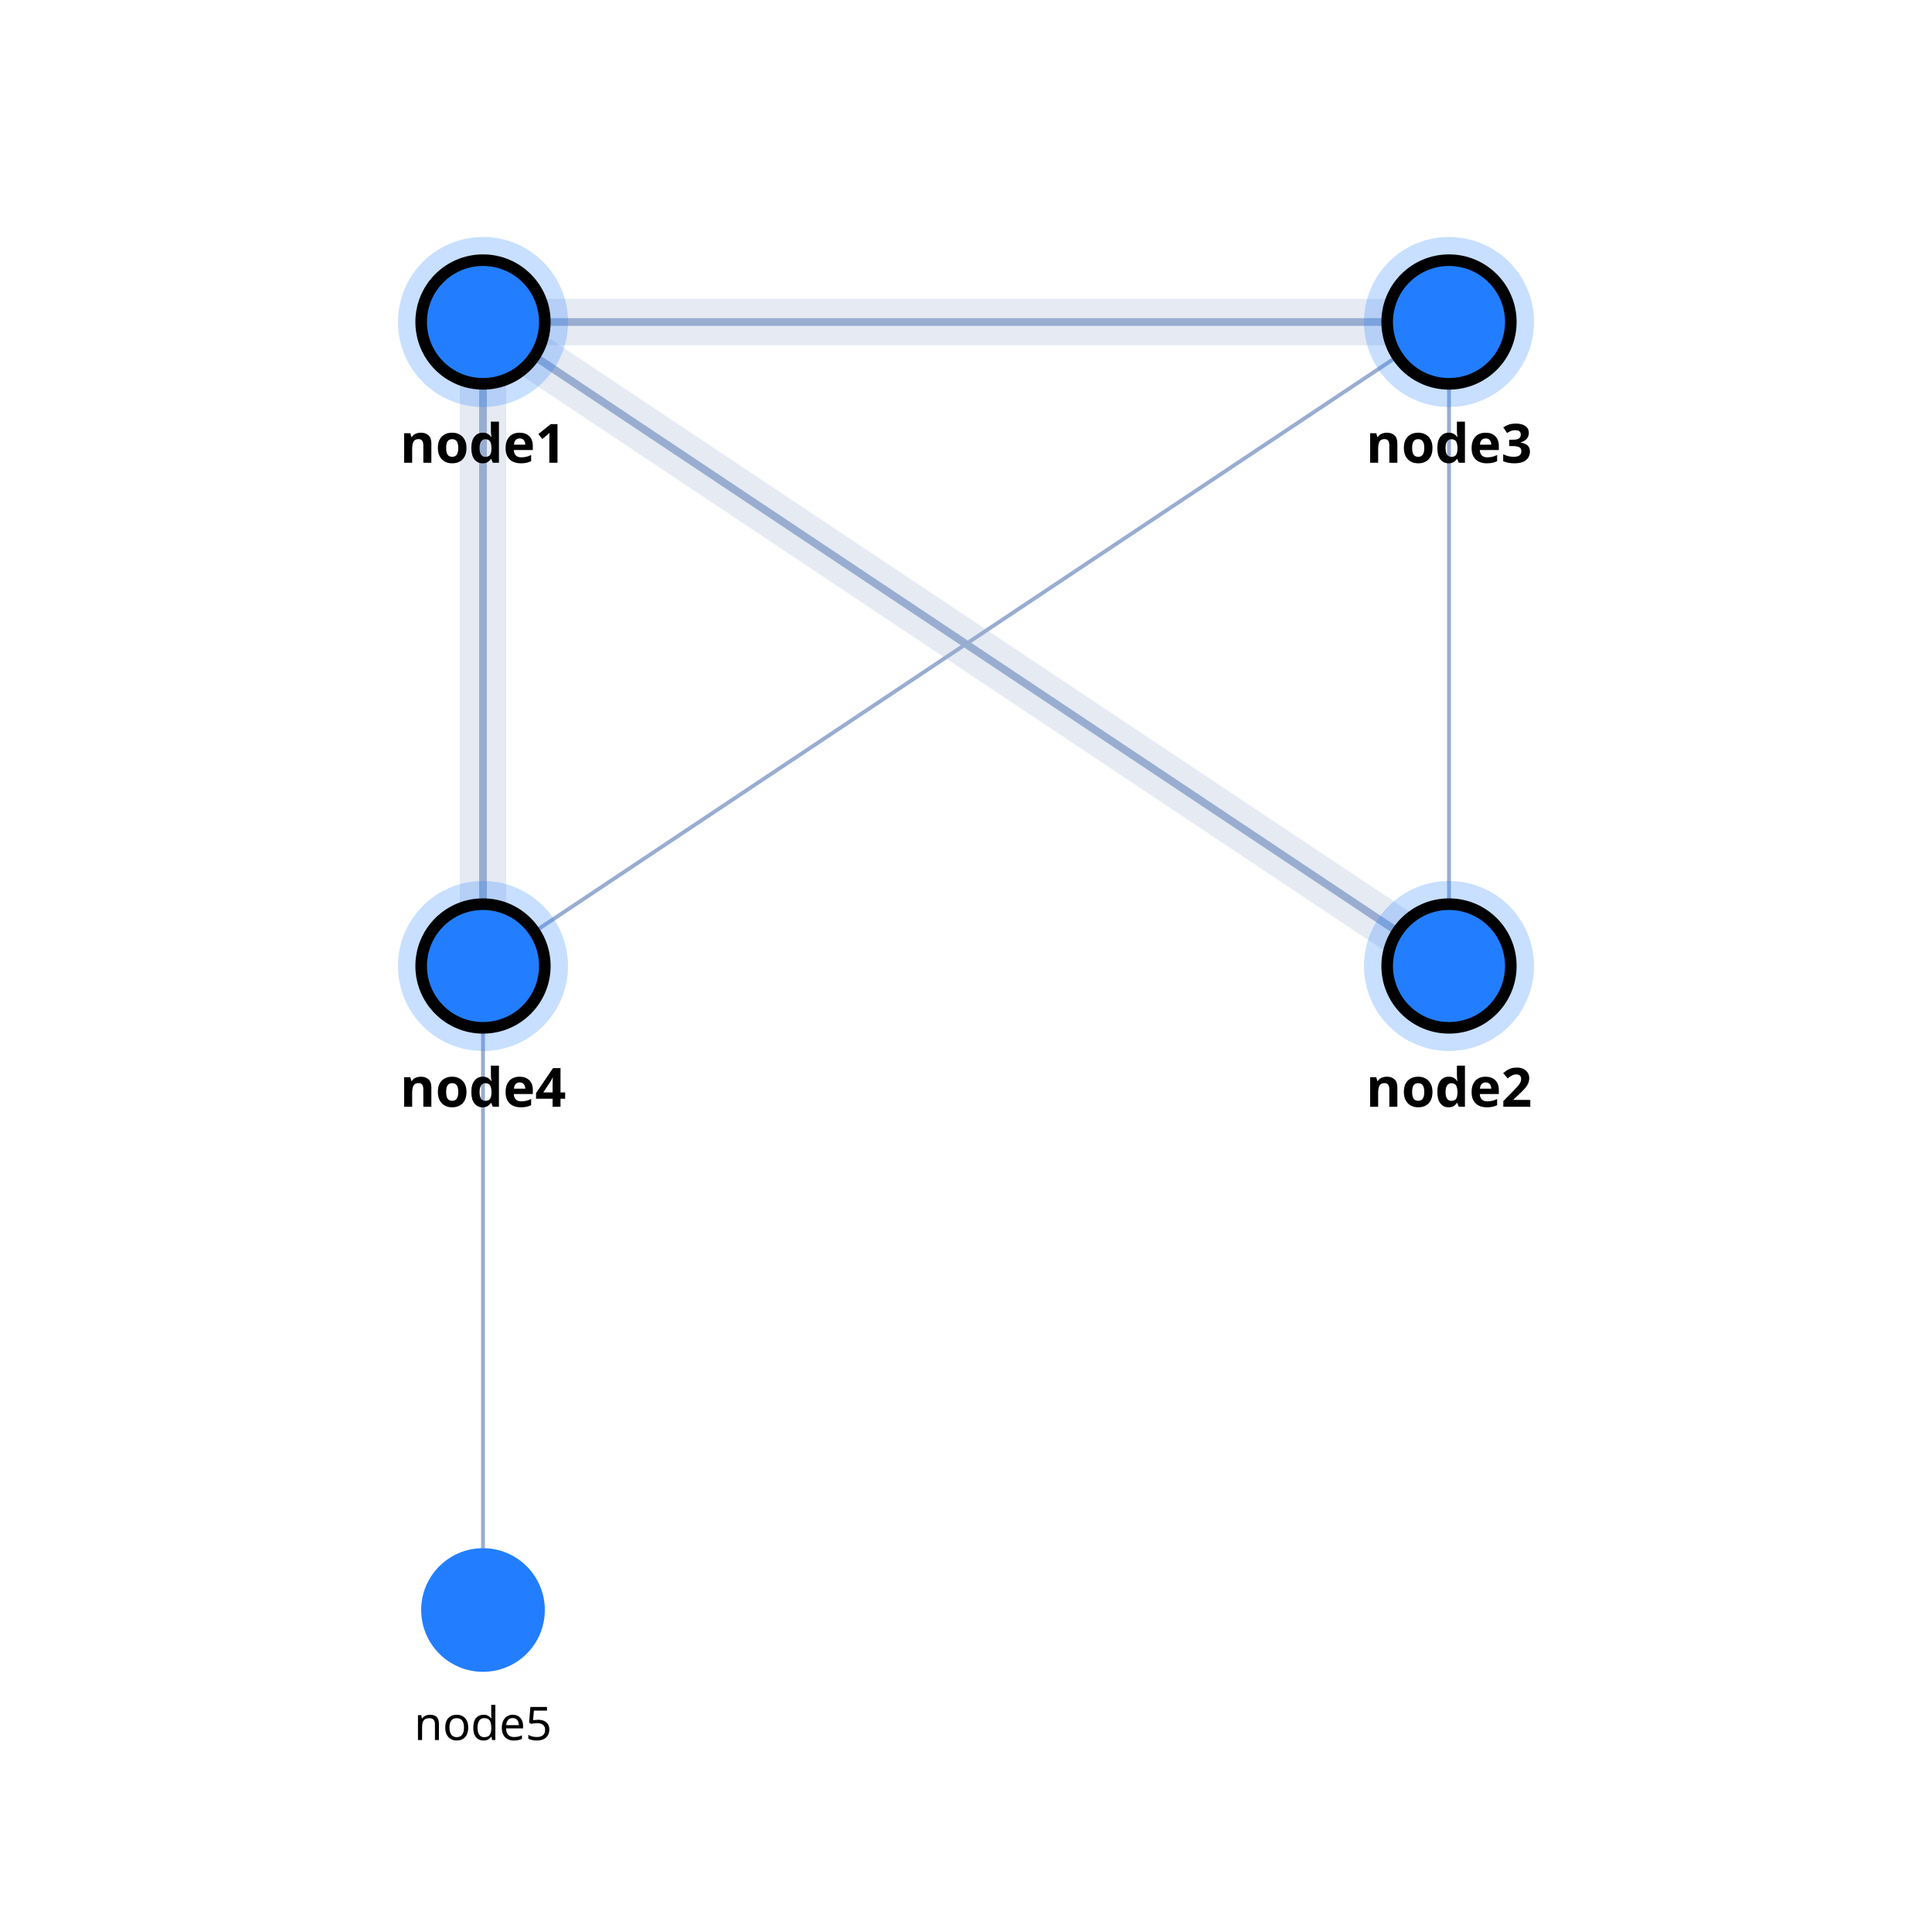
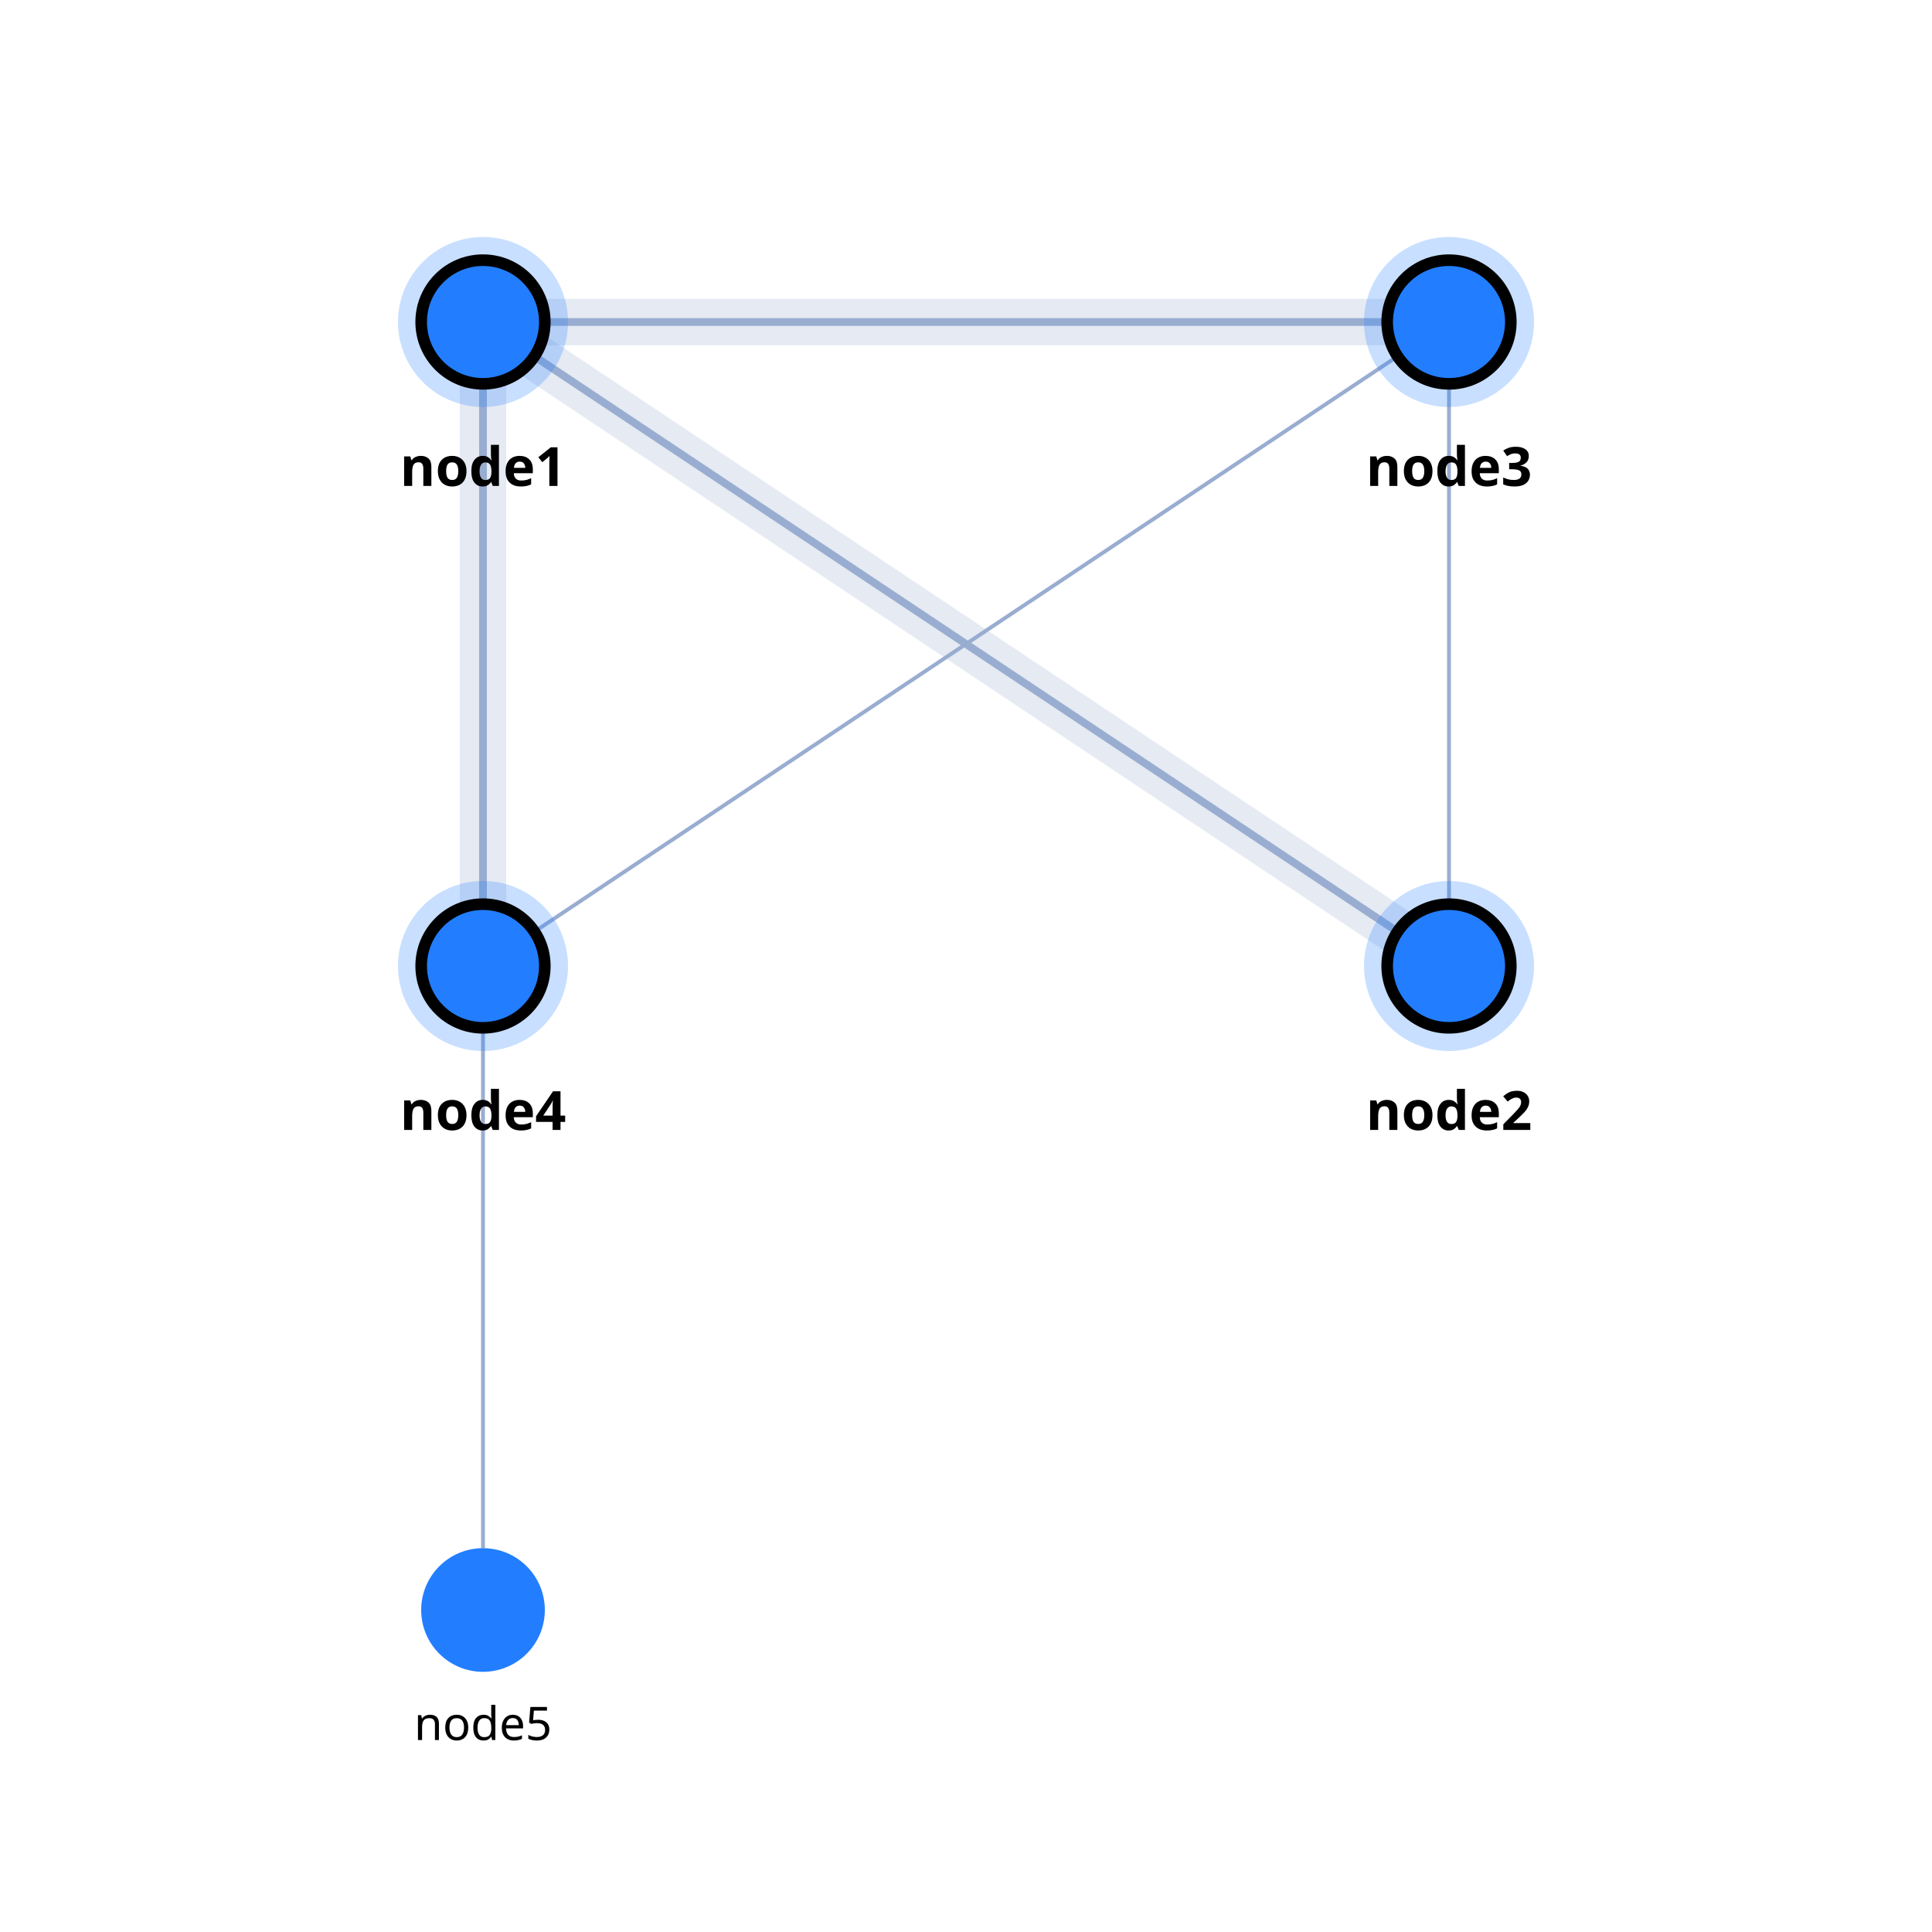
<svg xmlns="http://www.w3.org/2000/svg" width="500" height="500" style="background: transparent; position: absolute; outline: none;" color-interpolation-filters="sRGB" tabindex="1">
  <defs />
  <g id="g-svg-camera" transform="matrix(1,0,0,1,0,0)">
    <g id="g-root" fill="none" transform="matrix(1,0,0,1,0,0)">
      <g id="combo-group" fill="none" transform="matrix(1,0,0,1,0,0)" />
      <g id="edge-group" fill="none" transform="matrix(1,0,0,1,0,0)">
        <g id="g-svg-32" fill="none" transform="matrix(1,0,0,1,0,0)">
          <g transform="matrix(1,0,0,1,138.3128,92.20854)">
            <line id="haloShape" fill="none" x1="0" y1="0" x2="223.374" y2="148.916" opacity="0.25" stroke-width="12" stroke="rgba(153,173,209,1)" pointer-events="none" />
            <line id="haloShape" fill="none" x1="0" y1="0" x2="223.374" y2="148.916" opacity="0.25" stroke-width="24" stroke="transparent" pointer-events="none" />
          </g>
          <g transform="matrix(1,0,0,1,138.3128,92.20854)">
            <line id="keyShape" fill="none" x1="0" y1="0" x2="223.374" y2="148.916" stroke-width="2" stroke="rgba(153,173,209,1)" />
            <line id="keyShape" fill="none" x1="0" y1="0" x2="0" y2="0" stroke-width="2" stroke="transparent" />
          </g>
        </g>
        <g id="g-svg-35" fill="none" transform="matrix(1,0,0,1,0,0)">
          <g transform="matrix(1,0,0,1,141,83.33334)">
            <line id="haloShape" fill="none" x1="0" y1="0" x2="218" y2="0" opacity="0.25" stroke-width="12" stroke="rgba(153,173,209,1)" pointer-events="none" />
            <line id="haloShape" fill="none" x1="0" y1="0" x2="218" y2="0" opacity="0.25" stroke-width="24" stroke="transparent" pointer-events="none" />
          </g>
          <g transform="matrix(1,0,0,1,141,83.33334)">
            <line id="keyShape" fill="none" x1="0" y1="0" x2="218" y2="0" stroke-width="2" stroke="rgba(153,173,209,1)" />
            <line id="keyShape" fill="none" x1="0" y1="0" x2="0" y2="0" stroke-width="2" stroke="transparent" />
          </g>
        </g>
        <g id="g-svg-38" fill="none" transform="matrix(1,0,0,1,0,0)">
          <g transform="matrix(1,0,0,1,125,99.33334)">
            <line id="haloShape" fill="none" x1="0" y1="0" x2="0" y2="134.667" opacity="0.25" stroke-width="12" stroke="rgba(153,173,209,1)" pointer-events="none" />
            <line id="haloShape" fill="none" x1="0" y1="0" x2="0" y2="134.667" opacity="0.25" stroke-width="24" stroke="transparent" pointer-events="none" />
          </g>
          <g transform="matrix(1,0,0,1,125,99.33334)">
            <line id="keyShape" fill="none" x1="0" y1="0" x2="0" y2="134.667" stroke-width="2" stroke="rgba(153,173,209,1)" />
            <line id="keyShape" fill="none" x1="0" y1="0" x2="0" y2="0" stroke-width="2" stroke="transparent" />
          </g>
        </g>
        <g id="g-svg-41" fill="none" transform="matrix(1,0,0,1,0,0)">
          <g transform="matrix(1,0,0,1,375,99.33334)">
            <line id="keyShape" fill="none" x1="0" y1="134.667" x2="0" y2="0" stroke-width="1" stroke="rgba(153,173,209,1)" />
            <line id="keyShape" fill="none" x1="0" y1="0" x2="0" y2="0" stroke-width="3" stroke="transparent" />
          </g>
        </g>
        <g id="g-svg-44" fill="none" transform="matrix(1,0,0,1,0,0)">
          <g transform="matrix(1,0,0,1,138.3128,92.20854)">
            <line id="keyShape" fill="none" x1="223.374" y1="0" x2="0" y2="148.916" stroke-width="1" stroke="rgba(153,173,209,1)" />
            <line id="keyShape" fill="none" x1="0" y1="0" x2="0" y2="0" stroke-width="3" stroke="transparent" />
          </g>
        </g>
        <g id="g-svg-47" fill="none" transform="matrix(1,0,0,1,0,0)">
          <g transform="matrix(1,0,0,1,125,266)">
            <line id="keyShape" fill="none" x1="0" y1="0" x2="0" y2="134.667" stroke-width="1" stroke="rgba(153,173,209,1)" />
            <line id="keyShape" fill="none" x1="0" y1="0" x2="0" y2="0" stroke-width="3" stroke="transparent" />
          </g>
        </g>
      </g>
      <g id="node-group" fill="none" transform="matrix(1,0,0,1,0,0)">
        <g id="g-svg-12" fill="none" transform="matrix(1,0,0,1,125,83.33334)">
          <g transform="matrix(1,0,0,1,0,0)">
            <circle id="haloShape" fill="rgba(34,126,255,1)" transform="translate(-16,-16)" cx="16" cy="16" opacity="0.25" r="16" stroke-width="12" stroke="rgba(34,126,255,1)" pointer-events="none" />
          </g>
          <g transform="matrix(1,0,0,1,0,0)">
            <circle id="keyShape" fill="rgba(34,126,255,1)" transform="translate(-16,-16)" cx="16" cy="16" r="16" stroke-width="3" stroke="rgba(0,0,0,1)" />
          </g>
        </g>
        <g id="g-svg-16" fill="none" transform="matrix(1,0,0,1,375,250)">
          <g transform="matrix(1,0,0,1,0,0)">
            <circle id="haloShape" fill="rgba(34,126,255,1)" transform="translate(-16,-16)" cx="16" cy="16" opacity="0.25" r="16" stroke-width="12" stroke="rgba(34,126,255,1)" pointer-events="none" />
          </g>
          <g transform="matrix(1,0,0,1,0,0)">
            <circle id="keyShape" fill="rgba(34,126,255,1)" transform="translate(-16,-16)" cx="16" cy="16" r="16" stroke-width="3" stroke="rgba(0,0,0,1)" />
          </g>
        </g>
        <g id="g-svg-20" fill="none" transform="matrix(1,0,0,1,375,83.33334)">
          <g transform="matrix(1,0,0,1,0,0)">
            <circle id="haloShape" fill="rgba(34,126,255,1)" transform="translate(-16,-16)" cx="16" cy="16" opacity="0.25" r="16" stroke-width="12" stroke="rgba(34,126,255,1)" pointer-events="none" />
          </g>
          <g transform="matrix(1,0,0,1,0,0)">
            <circle id="keyShape" fill="rgba(34,126,255,1)" transform="translate(-16,-16)" cx="16" cy="16" r="16" stroke-width="3" stroke="rgba(0,0,0,1)" />
          </g>
        </g>
        <g id="g-svg-24" fill="none" transform="matrix(1,0,0,1,125,250)">
          <g transform="matrix(1,0,0,1,0,0)">
            <circle id="haloShape" fill="rgba(34,126,255,1)" transform="translate(-16,-16)" cx="16" cy="16" opacity="0.25" r="16" stroke-width="12" stroke="rgba(34,126,255,1)" pointer-events="none" />
          </g>
          <g transform="matrix(1,0,0,1,0,0)">
            <circle id="keyShape" fill="rgba(34,126,255,1)" transform="translate(-16,-16)" cx="16" cy="16" r="16" stroke-width="3" stroke="rgba(0,0,0,1)" />
          </g>
        </g>
        <g id="g-svg-28" fill="none" transform="matrix(1,0,0,1,125,416.6667)">
          <g transform="matrix(1,0,0,1,0,0)">
            <circle id="keyShape" fill="rgba(34,126,255,1)" transform="translate(-16,-16)" cx="16" cy="16" r="16" stroke-width="0" />
          </g>
        </g>
      </g>
      <g id="node-label-group" fill="none" transform="matrix(1,0,0,1,0,0)">
        <g id="g-svg-33" fill="none" transform="matrix(1,0,0,1,0,0)" />
        <g id="g-svg-36" fill="none" transform="matrix(1,0,0,1,0,0)" />
        <g id="g-svg-39" fill="none" transform="matrix(1,0,0,1,0,0)" />
        <g id="g-svg-42" fill="none" transform="matrix(1,0,0,1,0,0)" />
        <g id="g-svg-45" fill="none" transform="matrix(1,0,0,1,0,0)" />
        <g id="g-svg-48" fill="none" transform="matrix(1,0,0,1,0,0)" />
      </g>
      <g id="node-label-group" fill="none" transform="matrix(1,0,0,1,0,0)">
-         <g id="g-svg-13" fill="none" transform="matrix(1,0,0,1,125,83.33334)">
+         <g id="g-svg-13" fill="none" transform="matrix(1,0,0,1,125,89.33334)">
          <g transform="matrix(1,0,0,1,0,18)">
            <text id="labelShape" fill="rgba(0,0,0,1)" dominant-baseline="central" paint-order="stroke" dx="0" dy="13px" text-anchor="middle" font-size="14" font-family="sans-serif" font-weight="700" font-variant="normal" font-style="normal" stroke-width="0" visibility="visible">
              node1
            </text>
          </g>
        </g>
-         <g id="g-svg-17" fill="none" transform="matrix(1,0,0,1,375,250)">
+         <g id="g-svg-17" fill="none" transform="matrix(1,0,0,1,375,256)">
          <g transform="matrix(1,0,0,1,0,18)">
            <text id="labelShape" fill="rgba(0,0,0,1)" dominant-baseline="central" paint-order="stroke" dx="0" dy="13px" text-anchor="middle" font-size="14" font-family="sans-serif" font-weight="700" font-variant="normal" font-style="normal" stroke-width="0" visibility="visible">
              node2
            </text>
          </g>
        </g>
-         <g id="g-svg-21" fill="none" transform="matrix(1,0,0,1,375,83.33334)">
+         <g id="g-svg-21" fill="none" transform="matrix(1,0,0,1,375,89.33334)">
          <g transform="matrix(1,0,0,1,0,18)">
            <text id="labelShape" fill="rgba(0,0,0,1)" dominant-baseline="central" paint-order="stroke" dx="0" dy="13px" text-anchor="middle" font-size="14" font-family="sans-serif" font-weight="700" font-variant="normal" font-style="normal" stroke-width="0" visibility="visible">
              node3
            </text>
          </g>
        </g>
-         <g id="g-svg-25" fill="none" transform="matrix(1,0,0,1,125,250)">
+         <g id="g-svg-25" fill="none" transform="matrix(1,0,0,1,125,256)">
          <g transform="matrix(1,0,0,1,0,18)">
            <text id="labelShape" fill="rgba(0,0,0,1)" dominant-baseline="central" paint-order="stroke" dx="0" dy="13px" text-anchor="middle" font-size="14" font-family="sans-serif" font-weight="700" font-variant="normal" font-style="normal" stroke-width="0" visibility="visible">
              node4
            </text>
          </g>
        </g>
        <g id="g-svg-29" fill="none" transform="matrix(1,0,0,1,125,416.6667)">
          <g transform="matrix(1,0,0,1,0,18)">
            <text id="labelShape" fill="rgba(0,0,0,1)" dominant-baseline="central" paint-order="stroke" dx="0" dy="11px" text-anchor="middle" font-size="12" font-family="sans-serif" font-weight="normal" font-variant="normal" font-style="normal" stroke-width="0" visibility="visible">
              node5
            </text>
          </g>
        </g>
      </g>
    </g>
  </g>
</svg>
